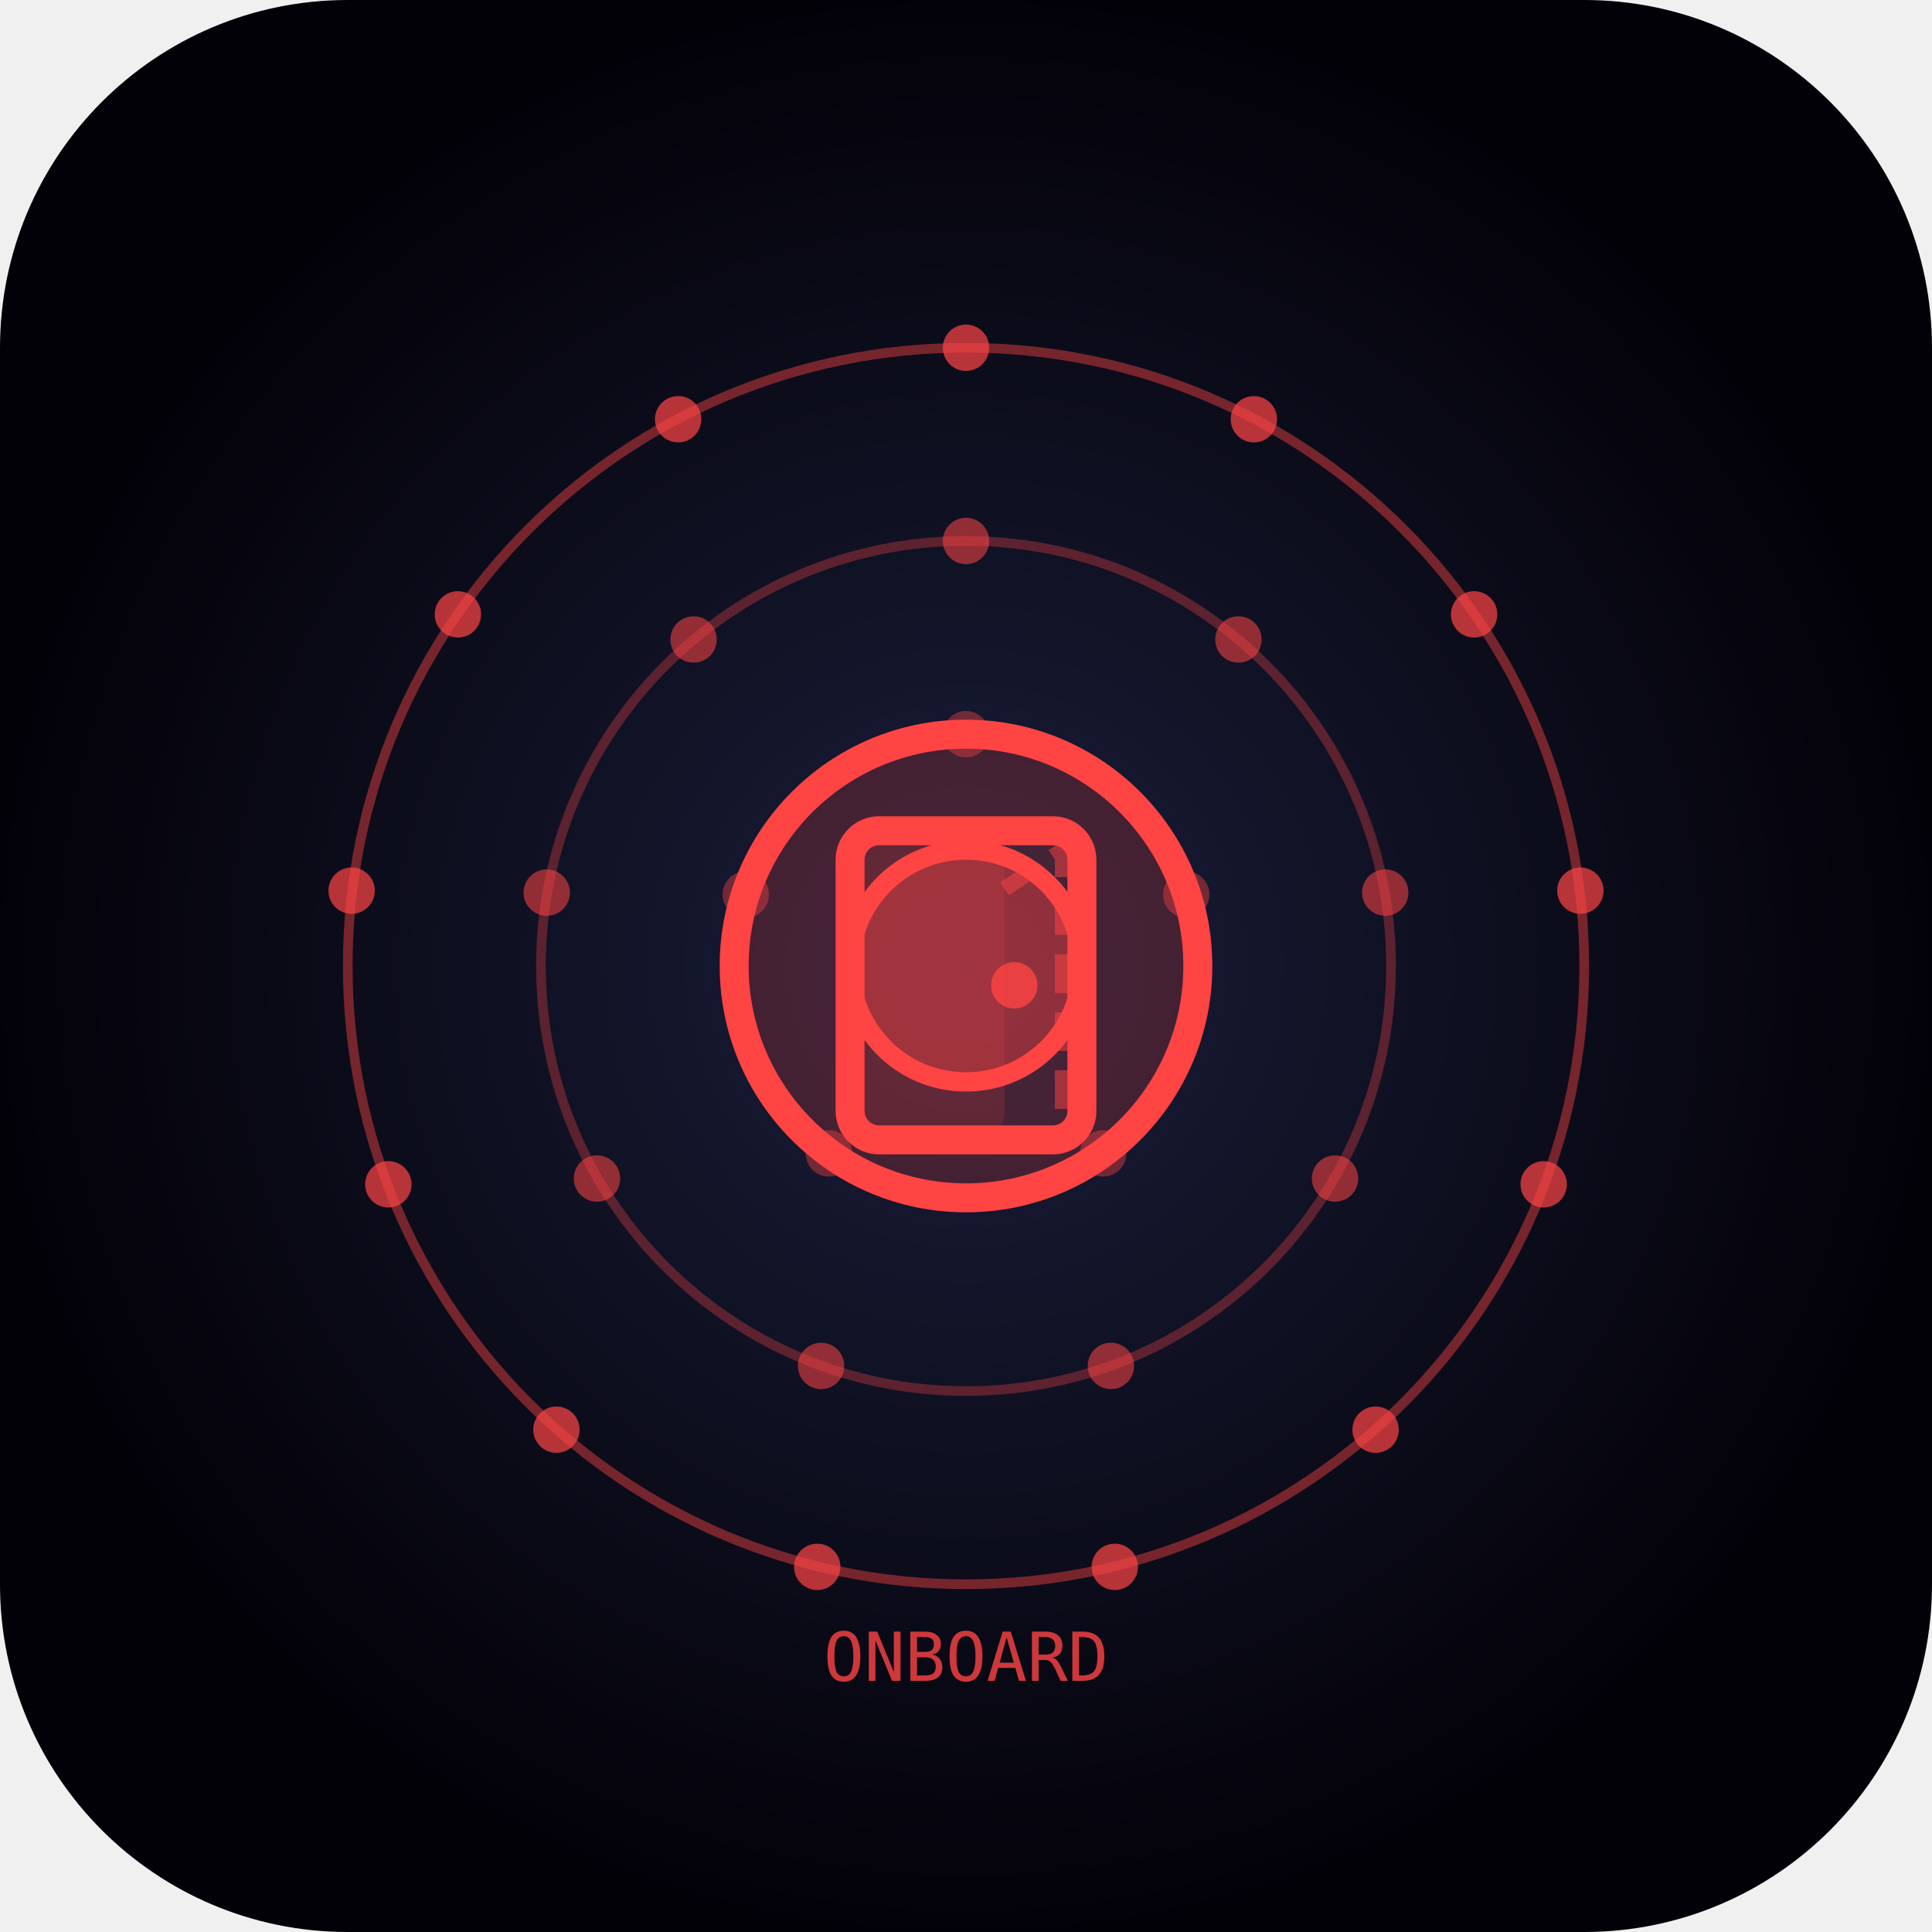
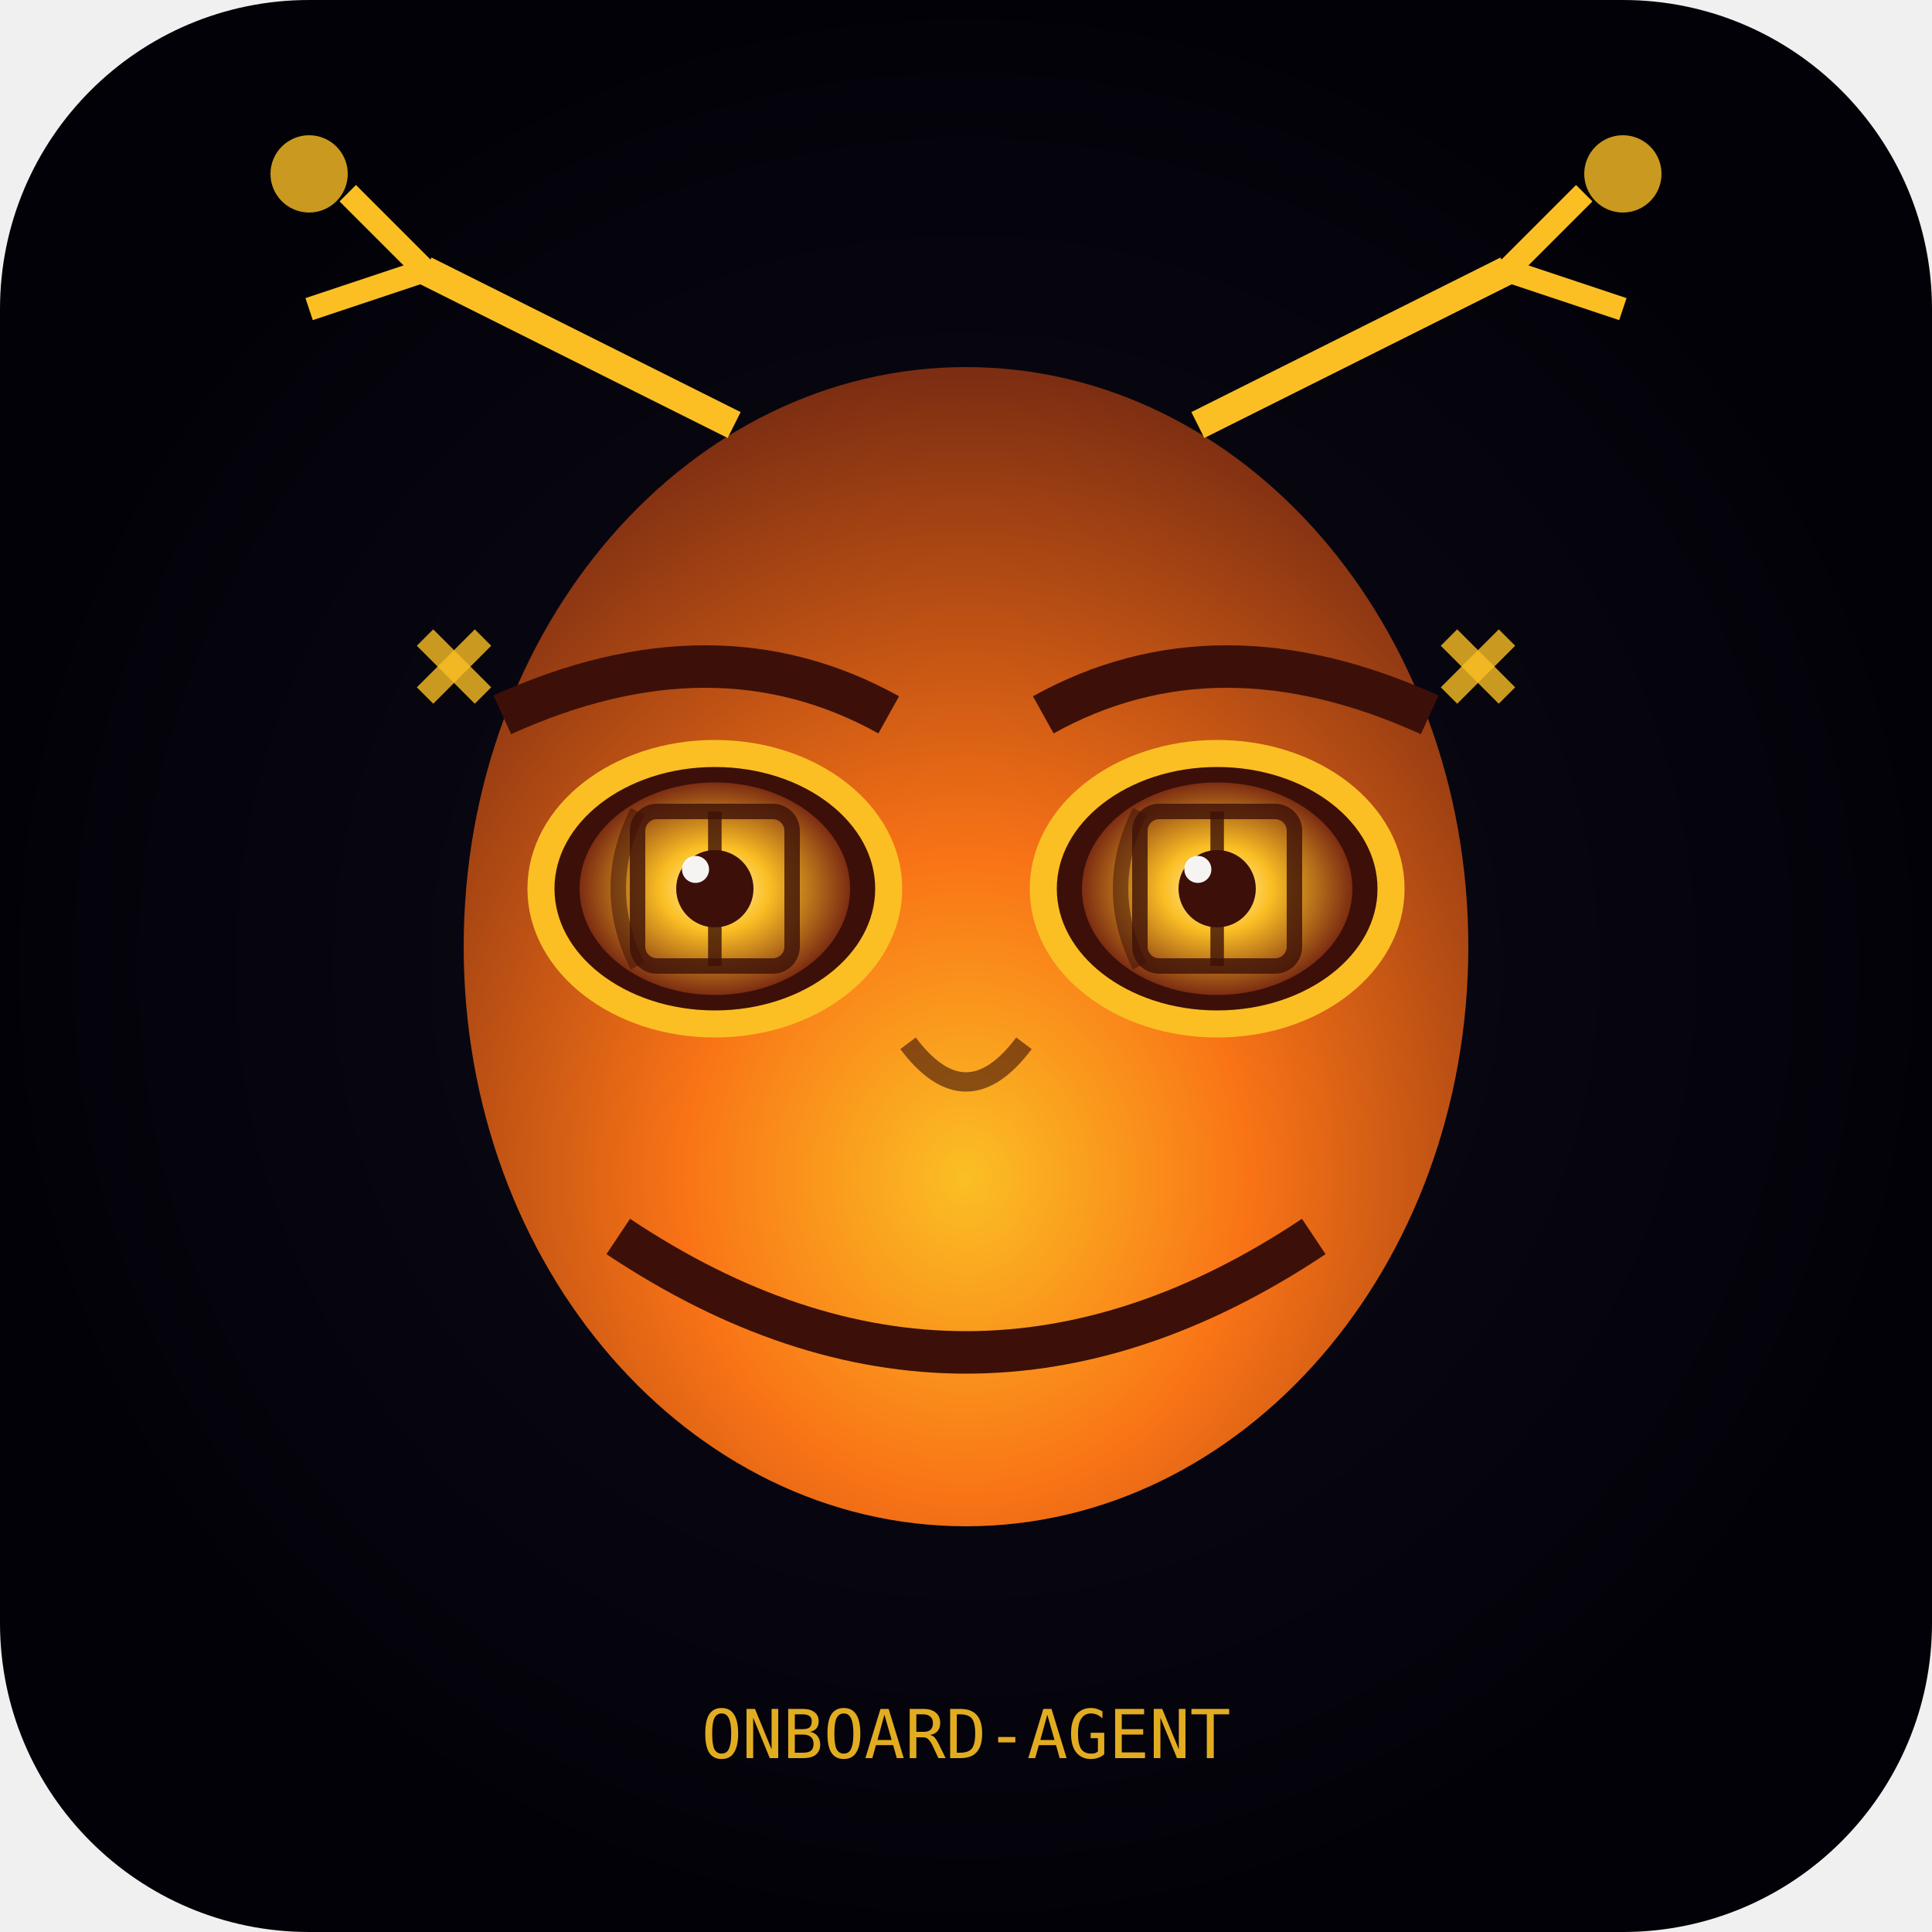
<svg xmlns="http://www.w3.org/2000/svg" viewBox="0 0 100 100" width="200" height="200">
  <defs>
    <radialGradient id="bg" cx="50%" cy="50%" r="50%">
-       <stop offset="0%" stop-color="#1a1f3a" />
+       <stop offset="0%" stop-color="#0d0d1a" />
      <stop offset="100%" stop-color="#030108" />
    </radialGradient>
  </defs>
-   <rect width="100" height="100" rx="18" fill="url(#bg)" />
-   <circle cx="50" cy="50" r="12" fill="none" stroke="#FF4444" stroke-width="0.5" opacity="0.20" />
-   <circle cx="50.0" cy="38.0" r="1.2" fill="#FF4444" opacity="0.40" />
-   <circle cx="61.4" cy="46.3" r="1.2" fill="#FF4444" opacity="0.40" />
-   <circle cx="57.1" cy="59.7" r="1.2" fill="#FF4444" opacity="0.40" />
-   <circle cx="42.9" cy="59.7" r="1.2" fill="#FF4444" opacity="0.40" />
-   <circle cx="38.6" cy="46.3" r="1.2" fill="#FF4444" opacity="0.40" />
-   <circle cx="50" cy="50" r="22" fill="none" stroke="#FF4444" stroke-width="0.5" opacity="0.32" />
-   <circle cx="50.0" cy="28.0" r="1.2" fill="#FF4444" opacity="0.55" />
-   <circle cx="64.1" cy="33.1" r="1.2" fill="#FF4444" opacity="0.55" />
-   <circle cx="71.7" cy="46.2" r="1.2" fill="#FF4444" opacity="0.55" />
-   <circle cx="69.1" cy="61.0" r="1.2" fill="#FF4444" opacity="0.55" />
-   <circle cx="57.5" cy="70.7" r="1.2" fill="#FF4444" opacity="0.55" />
-   <circle cx="42.5" cy="70.7" r="1.2" fill="#FF4444" opacity="0.55" />
-   <circle cx="30.9" cy="61.0" r="1.2" fill="#FF4444" opacity="0.55" />
-   <circle cx="28.3" cy="46.2" r="1.2" fill="#FF4444" opacity="0.55" />
-   <circle cx="35.9" cy="33.1" r="1.2" fill="#FF4444" opacity="0.55" />
-   <circle cx="50" cy="50" r="32" fill="none" stroke="#FF4444" stroke-width="0.5" opacity="0.44" />
-   <circle cx="50.0" cy="18.0" r="1.2" fill="#FF4444" opacity="0.70" />
-   <circle cx="64.9" cy="21.7" r="1.2" fill="#FF4444" opacity="0.70" />
-   <circle cx="76.3" cy="31.8" r="1.2" fill="#FF4444" opacity="0.70" />
-   <circle cx="81.8" cy="46.1" r="1.2" fill="#FF4444" opacity="0.70" />
-   <circle cx="79.9" cy="61.3" r="1.2" fill="#FF4444" opacity="0.70" />
-   <circle cx="71.2" cy="74.0" r="1.2" fill="#FF4444" opacity="0.70" />
-   <circle cx="57.7" cy="81.1" r="1.2" fill="#FF4444" opacity="0.70" />
-   <circle cx="42.3" cy="81.1" r="1.2" fill="#FF4444" opacity="0.70" />
-   <circle cx="28.8" cy="74.0" r="1.2" fill="#FF4444" opacity="0.70" />
-   <circle cx="20.1" cy="61.3" r="1.2" fill="#FF4444" opacity="0.70" />
-   <circle cx="18.2" cy="46.1" r="1.2" fill="#FF4444" opacity="0.70" />
-   <circle cx="23.7" cy="31.8" r="1.2" fill="#FF4444" opacity="0.70" />
-   <circle cx="35.1" cy="21.7" r="1.2" fill="#FF4444" opacity="0.70" />
-   <circle cx="50" cy="50" r="12" fill="rgba(255,68,68,0.2)" stroke="#FF4444" stroke-width="1.5" />
-   <circle cx="50" cy="50" r="6" fill="rgba(255,68,68,0.4)" stroke="#FF4444" stroke-width="1" />
-   <rect x="44" y="43" width="12" height="16" rx="1.5" fill="none" stroke="#FF4444" stroke-width="1.5" />
-   <rect x="44" y="43" width="8" height="16" rx="1.5" fill="rgba(255,68,68,0.15)" />
-   <circle cx="52.5" cy="51" r="1.2" fill="#FF4444" opacity="0.8" />
-   <path d="M52,46 L55,44 L55,58" stroke="#FF4444" stroke-width="0.8" fill="none" opacity="0.5" stroke-dasharray="2,1" />
-   <text x="50" y="87" text-anchor="middle" font-family="monospace" font-size="3.5" fill="#FF4444" opacity="0.8">ONBOARD</text>
+   <rect width="100" height="100" rx="16" fill="url(#bg)" />
+   <defs>
+     <radialGradient id="onb-skin" cx="50%" cy="70%" r="70%">
+       <stop offset="0%" stop-color="#fbbf24" />
+       <stop offset="40%" stop-color="#f97316" />
+       <stop offset="100%" stop-color="#7c2d12" />
+     </radialGradient>
+     <radialGradient id="onb-iris" cx="50%" cy="50%" r="50%">
+       <stop offset="0%" stop-color="#fef3c7" />
+       <stop offset="40%" stop-color="#fbbf24" />
+       <stop offset="100%" stop-color="#7c2d12" />
+     </radialGradient>
+   </defs>
+   <ellipse cx="50" cy="49" rx="26" ry="30" fill="url(#onb-skin)" />
+   <line x1="38" y1="22" x2="22" y2="14" stroke="#fbbf24" stroke-width="1.5" />
+   <line x1="22" y1="14" x2="18" y2="10" stroke="#fbbf24" stroke-width="1.2" />
+   <line x1="22" y1="14" x2="16" y2="16" stroke="#fbbf24" stroke-width="1.2" />
+   <circle cx="16" cy="9" r="2" fill="#fbbf24" opacity="0.8" />
+   <line x1="62" y1="22" x2="78" y2="14" stroke="#fbbf24" stroke-width="1.5" />
+   <line x1="78" y1="14" x2="82" y2="10" stroke="#fbbf24" stroke-width="1.2" />
+   <line x1="78" y1="14" x2="84" y2="16" stroke="#fbbf24" stroke-width="1.2" />
+   <circle cx="84" cy="9" r="2" fill="#fbbf24" opacity="0.8" />
+   <line x1="22" y1="36" x2="25" y2="33" stroke="#fbbf24" stroke-width="1.2" opacity="0.8" />
+   <line x1="22" y1="33" x2="25" y2="36" stroke="#fbbf24" stroke-width="1.2" opacity="0.8" />
+   <line x1="75" y1="36" x2="78" y2="33" stroke="#fbbf24" stroke-width="1.2" opacity="0.8" />
+   <line x1="75" y1="33" x2="78" y2="36" stroke="#fbbf24" stroke-width="1.2" opacity="0.8" />
+   <ellipse cx="37" cy="46" rx="9" ry="7" fill="#3c1008" stroke="#fbbf24" stroke-width="1.4" />
+   <ellipse cx="37" cy="46" rx="7" ry="5.5" fill="url(#onb-iris)" />
+   <rect x="33" y="42" width="8" height="8" rx="1" fill="none" stroke="#3c1008" stroke-width="0.8" opacity="0.8" />
+   <line x1="37" y1="42" x2="37" y2="50" stroke="#3c1008" stroke-width="0.7" opacity="0.8" />
+   <path d="M33,42 Q31,46 33,50" fill="none" stroke="#3c1008" stroke-width="0.8" opacity="0.5" />
+   <circle cx="37" cy="46" r="2" fill="#3c1008" />
+   <circle cx="36" cy="45" r="0.7" fill="white" opacity="0.95" />
+   <ellipse cx="63" cy="46" rx="9" ry="7" fill="#3c1008" stroke="#fbbf24" stroke-width="1.4" />
+   <ellipse cx="63" cy="46" rx="7" ry="5.5" fill="url(#onb-iris)" />
+   <rect x="59" y="42" width="8" height="8" rx="1" fill="none" stroke="#3c1008" stroke-width="0.8" opacity="0.8" />
+   <line x1="63" y1="42" x2="63" y2="50" stroke="#3c1008" stroke-width="0.7" opacity="0.8" />
+   <path d="M59,42 Q57,46 59,50" fill="none" stroke="#3c1008" stroke-width="0.8" opacity="0.5" />
+   <circle cx="63" cy="46" r="2" fill="#3c1008" />
+   <circle cx="62" cy="45" r="0.7" fill="white" opacity="0.95" />
+   <path d="M26,37 Q37,32 46,37" fill="none" stroke="#3c1008" stroke-width="2.2" />
+   <path d="M54,37 Q63,32 74,37" fill="none" stroke="#3c1008" stroke-width="2.2" />
+   <path d="M47,54 Q50,58 53,54" fill="none" stroke="#3c1008" stroke-width="1" opacity="0.6" />
+   <path d="M32,64 Q50,76 68,64" fill="none" stroke="#3c1008" stroke-width="2.2" />
+   <text x="50" y="91" text-anchor="middle" font-family="monospace" font-size="3.5" fill="#fbbf24" opacity="0.9">ONBOARD-AGENT</text>
</svg>
